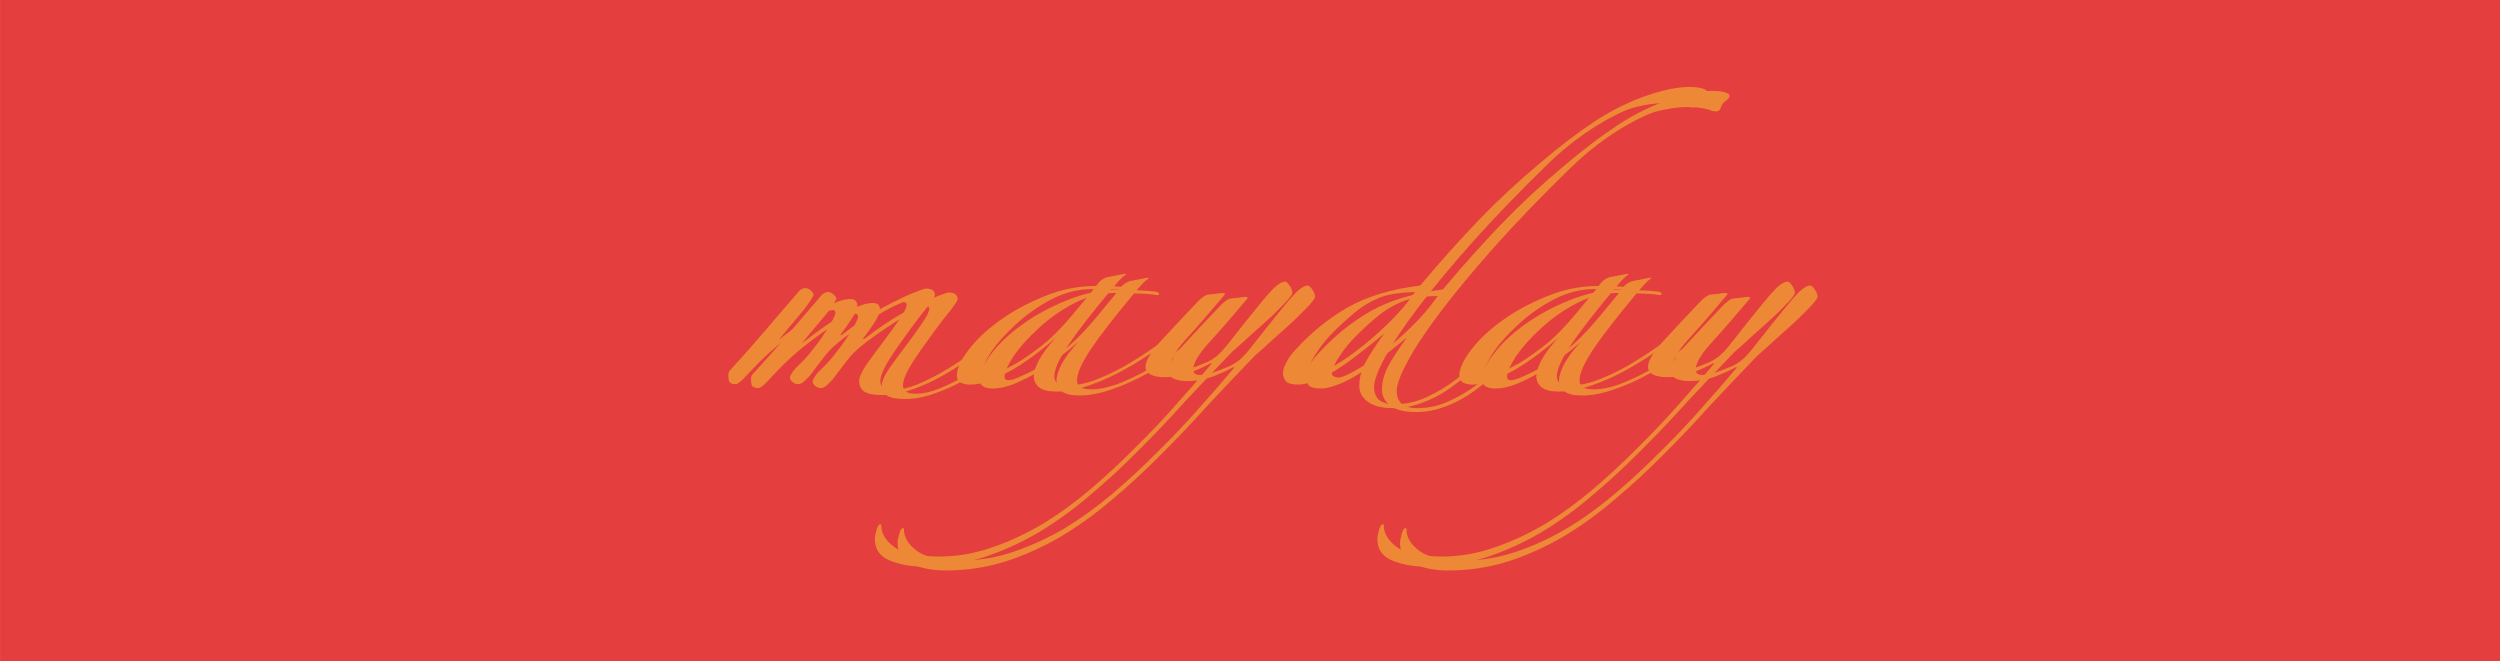
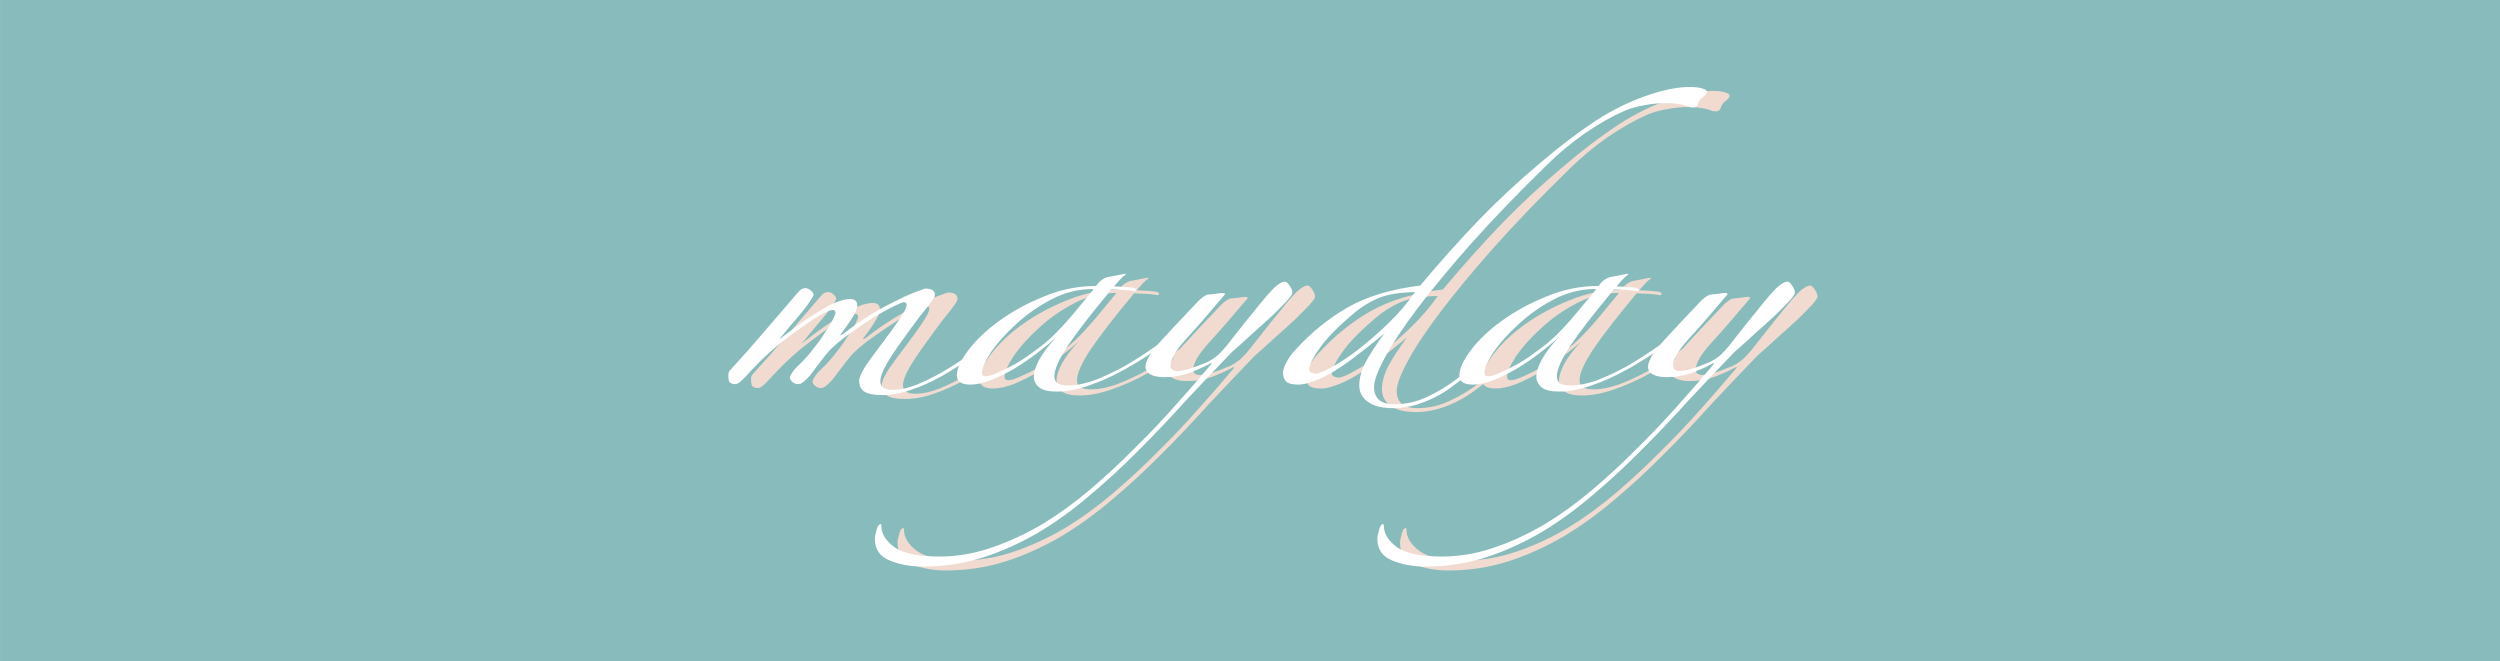
- <svg xmlns="http://www.w3.org/2000/svg" id="svg6042" version="1.1" viewBox="0 0 505.46 133.477" height="5.255in" width="19.9in">
+ <svg xmlns="http://www.w3.org/2000/svg" width="19.9in" height="5.255in" viewBox="0 0 505.46 133.477" version="1.1" id="svg6042">
  <defs id="defs6036" />
  <g id="layer1">
-     <rect y="-0.747" x="0.009" height="134.541" width="506.469" id="rect6625" style="fill:#e53e3e;stroke:none;stroke-width:0.283;stroke-opacity:1;fill-opacity:1" />
-     <g style="font-style:normal;font-variant:normal;font-weight:normal;font-stretch:normal;font-size:42.783px;line-height:1.25;font-family:Zapfino;-inkscape-font-specification:'Zapfino, Normal';font-variant-ligatures:normal;font-variant-caps:normal;font-variant-numeric:normal;font-variant-east-asian:normal;opacity:1;fill:#ed8936;fill-opacity:1;stroke:none;stroke-width:1.07" id="text7918" transform="matrix(1.212246,0,0,0.8249151,-7.439361,-0.6763055)" aria-label="mayday">
-       <path id="path7969" style="font-style:normal;font-variant:normal;font-weight:normal;font-stretch:normal;font-size:42.783px;font-family:Zapfino;-inkscape-font-specification:'Zapfino, Normal';font-variant-ligatures:normal;font-variant-caps:normal;font-variant-numeric:normal;font-variant-east-asian:normal;fill:#ed8936;fill-opacity:1;stroke-width:1.07" d="m 174.82,86.203 q -1.497,1.711 -3.637,3.85 -2.032,2.139 -4.385,4.064 -2.353,1.925 -4.92,3.209 -2.46,1.283 -4.813,1.283 -2.139,0 -2.995,-0.856 -0.856,-0.856 -0.856,-2.674 0,-1.177 1.177,-3.85 1.283,-2.674 2.781,-5.562 1.497,-2.888 2.674,-5.455 1.283,-2.674 1.283,-3.744 0,-0.642 -0.535,-0.642 -1.39,0.749 -3.209,2.246 -1.711,1.39 -3.423,3.102 -1.711,1.711 -3.209,3.316 -1.39,1.604 -2.139,2.674 -0.749,1.07 -1.497,2.567 -0.749,1.497 -1.497,2.888 -0.642,1.39 -1.39,2.353 -0.642,0.963 -1.177,0.963 -0.535,0 -0.963,-0.535 -0.428,-0.535 -0.428,-1.07 0,-0.321 0.321,-1.07 0.321,-0.856 1.177,-2.032 1.39,-1.925 2.46,-4.064 1.177,-2.139 1.925,-3.957 0.856,-1.818 1.283,-3.102 0.428,-1.283 0.428,-1.497 0,-0.856 -0.428,-0.856 -0.642,0 -2.246,1.39 -1.497,1.283 -3.316,3.209 -1.818,1.925 -3.637,4.064 -1.711,2.139 -2.888,3.85 -1.497,2.246 -2.567,3.957 -1.07,1.711 -1.604,1.711 -0.856,0 -1.07,-0.749 -0.107,-0.749 -0.107,-1.497 0,-0.856 0.428,-1.39 2.888,-4.599 5.669,-9.412 2.781,-4.813 5.562,-9.519 0.535,-0.963 1.177,-0.963 0.535,0 0.963,0.642 0.428,0.535 0.428,1.07 -0.749,2.139 -2.567,5.241 -1.818,3.102 -3.209,5.669 4.278,-4.92 7.166,-7.38 2.888,-2.567 4.706,-2.567 1.177,0 1.177,1.604 0,1.07 -0.963,3.316 -0.963,2.139 -1.711,3.53 -0.214,0.428 -0.107,0.428 0.214,-0.107 0.428,-0.321 1.283,-1.497 2.888,-3.102 1.711,-1.711 3.53,-3.209 1.925,-1.497 3.744,-2.781 1.925,-1.283 3.53,-2.032 1.604,0 1.604,1.497 0,0.321 -0.107,0.642 -0.107,0.321 -0.321,0.749 -0.535,1.177 -2.032,3.85 -1.39,2.674 -2.888,5.776 -1.497,2.995 -2.674,5.883 -1.07,2.781 -1.07,4.278 0,2.139 2.032,2.139 1.925,0 4.064,-1.283 2.139,-1.283 4.278,-3.102 2.139,-1.818 3.957,-3.744 1.818,-2.032 3.102,-3.53 0.428,-0.642 0.856,-0.535 0.428,0.107 -0.214,1.07 z" />
-       <path id="path7971" style="font-style:normal;font-variant:normal;font-weight:normal;font-stretch:normal;font-size:42.783px;font-family:Zapfino;-inkscape-font-specification:'Zapfino, Normal';font-variant-ligatures:normal;font-variant-caps:normal;font-variant-numeric:normal;font-variant-east-asian:normal;fill:#ed8936;fill-opacity:1;stroke-width:1.07" d="m 208.869,80.748 q -2.46,2.995 -5.455,6.097 -2.888,2.995 -5.883,5.455 -2.995,2.46 -5.99,3.957 -2.888,1.497 -5.348,1.497 -2.139,0 -2.995,-1.07 -0.856,-1.07 -0.856,-2.674 0,-1.497 0.856,-3.957 0.963,-2.567 2.781,-5.455 -1.39,1.818 -3.209,3.85 -1.818,2.032 -3.744,3.744 -1.925,1.604 -3.85,2.781 -1.925,1.07 -3.423,1.07 -2.246,0 -2.246,-2.246 0,-2.46 1.925,-6.204 1.925,-3.744 5.134,-7.166 3.316,-3.53 7.487,-5.99 4.171,-2.567 8.664,-2.567 0.535,-1.07 0.963,-1.497 0.428,-0.428 0.856,-0.642 l 2.995,-0.856 0.214,0.107 q -0.535,0.535 -1.07,1.39 -0.428,0.749 -0.963,1.604 0.535,0 1.604,0.107 1.07,0.107 1.604,0.214 0.535,0.214 0.535,0.535 0,0.321 -0.321,0.321 -0.642,-0.214 -1.925,-0.321 -1.283,-0.107 -1.925,-0.107 -4.92,8.664 -7.273,13.798 -2.246,5.027 -2.246,7.487 0,0.963 0.428,1.604 0.535,0.642 2.032,0.642 1.711,0 4.064,-1.177 2.353,-1.283 5.027,-3.423 2.674,-2.246 5.455,-5.134 2.888,-2.888 5.455,-6.097 0.214,-0.321 0.428,-0.107 0.214,0.107 0.214,0.428 z m -16.685,-8.129 q -3.637,0 -6.952,2.567 -3.316,2.567 -5.883,6.097 -2.567,3.423 -4.171,6.845 -1.497,3.423 -1.497,5.027 0,0.856 0.642,0.856 0.642,0 1.925,-0.856 1.39,-0.856 3.102,-2.246 1.711,-1.497 3.423,-3.423 1.818,-1.925 3.316,-4.171 1.711,-2.567 3.316,-5.455 1.604,-2.888 2.888,-5.134 z" />
-       <path id="path7973" style="font-style:normal;font-variant:normal;font-weight:normal;font-stretch:normal;font-size:42.783px;font-family:Zapfino;-inkscape-font-specification:'Zapfino, Normal';font-variant-ligatures:normal;font-variant-caps:normal;font-variant-numeric:normal;font-variant-east-asian:normal;fill:#ed8936;fill-opacity:1;stroke-width:1.07" d="m 204.18,94.224 q -1.497,0 -2.353,-0.642 -0.856,-0.642 -0.856,-1.925 0,-2.139 2.567,-6.31 2.674,-4.278 6.417,-10.054 0.428,-0.535 0.642,-0.749 0.321,-0.321 0.642,-0.535 0.535,-0.107 1.39,-0.214 0.963,-0.214 1.177,-0.214 0.428,0 0.428,0.321 -3.85,6.738 -6.524,11.017 -2.567,4.171 -2.567,6.524 0,1.283 1.177,1.283 0.535,0 1.39,-0.321 0.856,-0.321 1.818,-0.856 0.963,-0.535 1.818,-1.07 0.856,-0.642 1.283,-1.177 0.963,-0.963 2.781,-4.492 1.925,-3.637 4.599,-8.45 1.283,-2.353 2.353,-3.957 1.177,-1.604 1.925,-1.604 0.428,0.214 0.749,1.07 0.428,0.856 0.428,1.711 0,0.428 -0.963,2.032 -0.963,1.497 -2.46,3.637 -1.497,2.032 -3.316,4.385 -1.711,2.353 -3.316,4.385 -3.85,5.883 -7.808,12.086 -3.85,6.311 -7.808,12.086 -3.957,5.883 -8.129,11.017 -4.171,5.241 -8.557,9.091 -4.492,3.85 -9.198,6.097 -4.813,2.246 -10.054,2.246 -3.102,0 -5.562,-1.497 -2.46,-1.497 -2.46,-5.241 0,-0.856 0.214,-1.818 0.107,-0.856 0.321,-1.39 0.107,-0.321 0.321,-0.428 0.214,-0.107 0.214,0.321 0,2.888 2.139,5.241 2.139,2.353 7.594,2.353 4.385,0 8.771,-2.246 4.278,-2.139 8.45,-5.776 4.064,-3.637 7.915,-8.45 3.85,-4.813 7.38,-10.054 3.637,-5.241 6.845,-10.589 3.209,-5.241 5.883,-9.947 0.214,-0.428 0,-0.321 -0.214,0.107 -0.321,0.214 -1.177,0.963 -3.209,2.139 -2.032,1.07 -4.171,1.07 z" />
-       <path id="path7975" style="font-style:normal;font-variant:normal;font-weight:normal;font-stretch:normal;font-size:42.783px;font-family:Zapfino;-inkscape-font-specification:'Zapfino, Normal';font-variant-ligatures:normal;font-variant-caps:normal;font-variant-numeric:normal;font-variant-east-asian:normal;fill:#ed8936;fill-opacity:1;stroke-width:1.07" d="m 294.596,24.274 q 0,0.642 -0.642,1.283 -0.642,0.642 -0.856,1.818 -0.214,0.749 -0.749,0.749 -0.321,0 -0.642,-0.107 -0.321,-0.214 -0.856,-0.428 -0.428,-0.214 -1.177,-0.321 -0.642,-0.214 -1.925,-0.214 -1.818,0 -3.637,0.535 -1.818,0.428 -3.316,1.39 -2.995,1.925 -6.524,5.455 -3.423,3.53 -6.31,7.701 -7.166,10.268 -12.621,19.252 -5.348,8.877 -8.984,15.937 -3.637,7.059 -5.455,12.086 -1.818,4.92 -1.818,7.273 0,1.818 0.749,2.995 0.856,1.177 2.674,1.177 2.888,0 5.455,-1.818 2.674,-1.818 5.027,-4.492 2.353,-2.781 4.278,-6.097 1.925,-3.316 3.316,-6.204 0.214,-0.428 0.642,-0.321 0.535,0.107 0,0.856 -1.925,3.85 -4.171,7.38 -2.139,3.423 -4.599,5.99 -2.353,2.674 -5.027,4.171 -2.567,1.497 -5.134,1.497 -2.888,0 -4.278,-1.604 -1.39,-1.497 -1.39,-3.957 0,-2.567 0.963,-5.455 1.07,-2.995 3.209,-7.273 -2.995,3.637 -5.241,6.097 -2.246,2.46 -3.957,3.85 -1.711,1.39 -2.995,1.925 -1.177,0.642 -2.139,0.642 -1.497,0 -2.032,-0.749 -0.535,-0.856 -0.535,-2.139 0,-0.963 0.535,-2.46 0.535,-1.604 1.497,-3.102 3.957,-6.417 8.771,-10.482 4.92,-4.064 12.086,-5.348 5.134,-8.984 9.84,-16.151 4.706,-7.166 10.268,-14.011 4.599,-5.776 9.091,-10.161 4.599,-4.385 9.412,-6.631 3.637,-1.711 6.31,-1.711 1.283,0 2.032,0.321 0.856,0.321 0.856,0.856 z M 245.93,73.368 q -4.064,0.107 -6.31,1.604 -2.139,1.39 -3.85,3.53 -4.064,5.027 -5.776,8.664 -1.711,3.53 -1.711,5.241 0,0.535 0.428,0.749 0.428,0.214 0.642,0.214 0.749,0 2.674,-1.604 2.032,-1.604 4.385,-4.278 2.46,-2.781 5.027,-6.417 2.567,-3.637 4.492,-7.701 z" />
-       <path id="path7977" style="font-style:normal;font-variant:normal;font-weight:normal;font-stretch:normal;font-size:42.783px;font-family:Zapfino;-inkscape-font-specification:'Zapfino, Normal';font-variant-ligatures:normal;font-variant-caps:normal;font-variant-numeric:normal;font-variant-east-asian:normal;fill:#ed8936;fill-opacity:1;stroke-width:1.07" d="m 292.681,80.748 q -2.46,2.995 -5.455,6.097 -2.888,2.995 -5.883,5.455 -2.995,2.46 -5.99,3.957 -2.888,1.497 -5.348,1.497 -2.139,0 -2.995,-1.07 -0.856,-1.07 -0.856,-2.674 0,-1.497 0.856,-3.957 0.963,-2.567 2.781,-5.455 -1.39,1.818 -3.209,3.85 -1.818,2.032 -3.744,3.744 -1.925,1.604 -3.85,2.781 -1.925,1.07 -3.423,1.07 -2.246,0 -2.246,-2.246 0,-2.46 1.925,-6.204 1.925,-3.744 5.134,-7.166 3.316,-3.53 7.487,-5.99 4.171,-2.567 8.664,-2.567 0.535,-1.07 0.963,-1.497 0.428,-0.428 0.856,-0.642 l 2.995,-0.856 0.214,0.107 q -0.535,0.535 -1.07,1.39 -0.428,0.749 -0.963,1.604 0.535,0 1.604,0.107 1.07,0.107 1.604,0.214 0.535,0.214 0.535,0.535 0,0.321 -0.321,0.321 -0.642,-0.214 -1.925,-0.321 -1.283,-0.107 -1.925,-0.107 -4.92,8.664 -7.273,13.798 -2.246,5.027 -2.246,7.487 0,0.963 0.428,1.604 0.535,0.642 2.032,0.642 1.711,0 4.064,-1.177 2.353,-1.283 5.027,-3.423 2.674,-2.246 5.455,-5.134 2.888,-2.888 5.455,-6.097 0.214,-0.321 0.428,-0.107 0.214,0.107 0.214,0.428 z m -16.685,-8.129 q -3.637,0 -6.952,2.567 -3.316,2.567 -5.883,6.097 -2.567,3.423 -4.171,6.845 -1.497,3.423 -1.497,5.027 0,0.856 0.642,0.856 0.642,0 1.925,-0.856 1.39,-0.856 3.102,-2.246 1.711,-1.497 3.423,-3.423 1.818,-1.925 3.316,-4.171 1.711,-2.567 3.316,-5.455 1.604,-2.888 2.888,-5.134 z" />
-       <path id="path7979" style="font-style:normal;font-variant:normal;font-weight:normal;font-stretch:normal;font-size:42.783px;font-family:Zapfino;-inkscape-font-specification:'Zapfino, Normal';font-variant-ligatures:normal;font-variant-caps:normal;font-variant-numeric:normal;font-variant-east-asian:normal;fill:#ed8936;fill-opacity:1;stroke-width:1.07" d="m 287.991,94.224 q -1.497,0 -2.353,-0.642 -0.856,-0.642 -0.856,-1.925 0,-2.139 2.567,-6.31 2.674,-4.278 6.417,-10.054 0.428,-0.535 0.642,-0.749 0.321,-0.321 0.642,-0.535 0.535,-0.107 1.39,-0.214 0.963,-0.214 1.177,-0.214 0.428,0 0.428,0.321 -3.85,6.738 -6.524,11.017 -2.567,4.171 -2.567,6.524 0,1.283 1.177,1.283 0.535,0 1.39,-0.321 0.856,-0.321 1.818,-0.856 0.963,-0.535 1.818,-1.07 0.856,-0.642 1.283,-1.177 0.963,-0.963 2.781,-4.492 1.925,-3.637 4.599,-8.45 1.283,-2.353 2.353,-3.957 1.177,-1.604 1.925,-1.604 0.428,0.214 0.749,1.07 0.428,0.856 0.428,1.711 0,0.428 -0.963,2.032 -0.963,1.497 -2.46,3.637 -1.497,2.032 -3.316,4.385 -1.711,2.353 -3.316,4.385 -3.85,5.883 -7.808,12.086 -3.85,6.311 -7.808,12.086 -3.957,5.883 -8.129,11.017 -4.171,5.241 -8.557,9.091 -4.492,3.85 -9.198,6.097 -4.813,2.246 -10.054,2.246 -3.102,0 -5.562,-1.497 -2.46,-1.497 -2.46,-5.241 0,-0.856 0.214,-1.818 0.107,-0.856 0.321,-1.39 0.107,-0.321 0.321,-0.428 0.214,-0.107 0.214,0.321 0,2.888 2.139,5.241 2.139,2.353 7.594,2.353 4.385,0 8.771,-2.246 4.278,-2.139 8.45,-5.776 4.064,-3.637 7.915,-8.45 3.85,-4.813 7.38,-10.054 3.637,-5.241 6.845,-10.589 3.209,-5.241 5.883,-9.947 0.214,-0.428 0,-0.321 -0.214,0.107 -0.321,0.214 -1.177,0.963 -3.209,2.139 -2.032,1.07 -4.171,1.07 z" />
+     <rect style="fill:#88bbbc;stroke:none;stroke-width:0.283;stroke-opacity:1;fill-opacity:1" id="rect6625" width="506.469" height="134.541" x="0.009" y="-0.747" />
+     <g aria-label="mayday" transform="matrix(1.212246,0,0,0.8249151,-7.439361,-0.6763055)" id="text7918" style="font-style:normal;font-variant:normal;font-weight:normal;font-stretch:normal;font-size:42.783px;line-height:1.25;font-family:Zapfino;-inkscape-font-specification:'Zapfino, Normal';font-variant-ligatures:normal;font-variant-caps:normal;font-variant-numeric:normal;font-variant-east-asian:normal;opacity:1;fill:#f1dbd0;fill-opacity:1;stroke:none;stroke-width:1.07">
+       <path d="m 174.82,86.203 q -1.497,1.711 -3.637,3.85 -2.032,2.139 -4.385,4.064 -2.353,1.925 -4.92,3.209 -2.46,1.283 -4.813,1.283 -2.139,0 -2.995,-0.856 -0.856,-0.856 -0.856,-2.674 0,-1.177 1.177,-3.85 1.283,-2.674 2.781,-5.562 1.497,-2.888 2.674,-5.455 1.283,-2.674 1.283,-3.744 0,-0.642 -0.535,-0.642 -1.39,0.749 -3.209,2.246 -1.711,1.39 -3.423,3.102 -1.711,1.711 -3.209,3.316 -1.39,1.604 -2.139,2.674 -0.749,1.07 -1.497,2.567 -0.749,1.497 -1.497,2.888 -0.642,1.39 -1.39,2.353 -0.642,0.963 -1.177,0.963 -0.535,0 -0.963,-0.535 -0.428,-0.535 -0.428,-1.07 0,-0.321 0.321,-1.07 0.321,-0.856 1.177,-2.032 1.39,-1.925 2.46,-4.064 1.177,-2.139 1.925,-3.957 0.856,-1.818 1.283,-3.102 0.428,-1.283 0.428,-1.497 0,-0.856 -0.428,-0.856 -0.642,0 -2.246,1.39 -1.497,1.283 -3.316,3.209 -1.818,1.925 -3.637,4.064 -1.711,2.139 -2.888,3.85 -1.497,2.246 -2.567,3.957 -1.07,1.711 -1.604,1.711 -0.856,0 -1.07,-0.749 -0.107,-0.749 -0.107,-1.497 0,-0.856 0.428,-1.39 2.888,-4.599 5.669,-9.412 2.781,-4.813 5.562,-9.519 0.535,-0.963 1.177,-0.963 0.535,0 0.963,0.642 0.428,0.535 0.428,1.07 -0.749,2.139 -2.567,5.241 -1.818,3.102 -3.209,5.669 4.278,-4.92 7.166,-7.38 2.888,-2.567 4.706,-2.567 1.177,0 1.177,1.604 0,1.07 -0.963,3.316 -0.963,2.139 -1.711,3.53 -0.214,0.428 -0.107,0.428 0.214,-0.107 0.428,-0.321 1.283,-1.497 2.888,-3.102 1.711,-1.711 3.53,-3.209 1.925,-1.497 3.744,-2.781 1.925,-1.283 3.53,-2.032 1.604,0 1.604,1.497 0,0.321 -0.107,0.642 -0.107,0.321 -0.321,0.749 -0.535,1.177 -2.032,3.85 -1.39,2.674 -2.888,5.776 -1.497,2.995 -2.674,5.883 -1.07,2.781 -1.07,4.278 0,2.139 2.032,2.139 1.925,0 4.064,-1.283 2.139,-1.283 4.278,-3.102 2.139,-1.818 3.957,-3.744 1.818,-2.032 3.102,-3.53 0.428,-0.642 0.856,-0.535 0.428,0.107 -0.214,1.07 z" style="font-style:normal;font-variant:normal;font-weight:normal;font-stretch:normal;font-size:42.783px;font-family:Zapfino;-inkscape-font-specification:'Zapfino, Normal';font-variant-ligatures:normal;font-variant-caps:normal;font-variant-numeric:normal;font-variant-east-asian:normal;fill:#f1dbd0;fill-opacity:1;stroke-width:1.07" id="path7969" />
+       <path d="m 208.869,80.748 q -2.46,2.995 -5.455,6.097 -2.888,2.995 -5.883,5.455 -2.995,2.46 -5.99,3.957 -2.888,1.497 -5.348,1.497 -2.139,0 -2.995,-1.07 -0.856,-1.07 -0.856,-2.674 0,-1.497 0.856,-3.957 0.963,-2.567 2.781,-5.455 -1.39,1.818 -3.209,3.85 -1.818,2.032 -3.744,3.744 -1.925,1.604 -3.85,2.781 -1.925,1.07 -3.423,1.07 -2.246,0 -2.246,-2.246 0,-2.46 1.925,-6.204 1.925,-3.744 5.134,-7.166 3.316,-3.53 7.487,-5.99 4.171,-2.567 8.664,-2.567 0.535,-1.07 0.963,-1.497 0.428,-0.428 0.856,-0.642 l 2.995,-0.856 0.214,0.107 q -0.535,0.535 -1.07,1.39 -0.428,0.749 -0.963,1.604 0.535,0 1.604,0.107 1.07,0.107 1.604,0.214 0.535,0.214 0.535,0.535 0,0.321 -0.321,0.321 -0.642,-0.214 -1.925,-0.321 -1.283,-0.107 -1.925,-0.107 -4.92,8.664 -7.273,13.798 -2.246,5.027 -2.246,7.487 0,0.963 0.428,1.604 0.535,0.642 2.032,0.642 1.711,0 4.064,-1.177 2.353,-1.283 5.027,-3.423 2.674,-2.246 5.455,-5.134 2.888,-2.888 5.455,-6.097 0.214,-0.321 0.428,-0.107 0.214,0.107 0.214,0.428 z m -16.685,-8.129 q -3.637,0 -6.952,2.567 -3.316,2.567 -5.883,6.097 -2.567,3.423 -4.171,6.845 -1.497,3.423 -1.497,5.027 0,0.856 0.642,0.856 0.642,0 1.925,-0.856 1.39,-0.856 3.102,-2.246 1.711,-1.497 3.423,-3.423 1.818,-1.925 3.316,-4.171 1.711,-2.567 3.316,-5.455 1.604,-2.888 2.888,-5.134 z" style="font-style:normal;font-variant:normal;font-weight:normal;font-stretch:normal;font-size:42.783px;font-family:Zapfino;-inkscape-font-specification:'Zapfino, Normal';font-variant-ligatures:normal;font-variant-caps:normal;font-variant-numeric:normal;font-variant-east-asian:normal;fill:#f1dbd0;fill-opacity:1;stroke-width:1.07" id="path7971" />
+       <path d="m 204.18,94.224 q -1.497,0 -2.353,-0.642 -0.856,-0.642 -0.856,-1.925 0,-2.139 2.567,-6.31 2.674,-4.278 6.417,-10.054 0.428,-0.535 0.642,-0.749 0.321,-0.321 0.642,-0.535 0.535,-0.107 1.39,-0.214 0.963,-0.214 1.177,-0.214 0.428,0 0.428,0.321 -3.85,6.738 -6.524,11.017 -2.567,4.171 -2.567,6.524 0,1.283 1.177,1.283 0.535,0 1.39,-0.321 0.856,-0.321 1.818,-0.856 0.963,-0.535 1.818,-1.07 0.856,-0.642 1.283,-1.177 0.963,-0.963 2.781,-4.492 1.925,-3.637 4.599,-8.45 1.283,-2.353 2.353,-3.957 1.177,-1.604 1.925,-1.604 0.428,0.214 0.749,1.07 0.428,0.856 0.428,1.711 0,0.428 -0.963,2.032 -0.963,1.497 -2.46,3.637 -1.497,2.032 -3.316,4.385 -1.711,2.353 -3.316,4.385 -3.85,5.883 -7.808,12.086 -3.85,6.311 -7.808,12.086 -3.957,5.883 -8.129,11.017 -4.171,5.241 -8.557,9.091 -4.492,3.85 -9.198,6.097 -4.813,2.246 -10.054,2.246 -3.102,0 -5.562,-1.497 -2.46,-1.497 -2.46,-5.241 0,-0.856 0.214,-1.818 0.107,-0.856 0.321,-1.39 0.107,-0.321 0.321,-0.428 0.214,-0.107 0.214,0.321 0,2.888 2.139,5.241 2.139,2.353 7.594,2.353 4.385,0 8.771,-2.246 4.278,-2.139 8.45,-5.776 4.064,-3.637 7.915,-8.45 3.85,-4.813 7.38,-10.054 3.637,-5.241 6.845,-10.589 3.209,-5.241 5.883,-9.947 0.214,-0.428 0,-0.321 -0.214,0.107 -0.321,0.214 -1.177,0.963 -3.209,2.139 -2.032,1.07 -4.171,1.07 z" style="font-style:normal;font-variant:normal;font-weight:normal;font-stretch:normal;font-size:42.783px;font-family:Zapfino;-inkscape-font-specification:'Zapfino, Normal';font-variant-ligatures:normal;font-variant-caps:normal;font-variant-numeric:normal;font-variant-east-asian:normal;fill:#f1dbd0;fill-opacity:1;stroke-width:1.07" id="path7973" />
+       <path d="m 294.596,24.274 q 0,0.642 -0.642,1.283 -0.642,0.642 -0.856,1.818 -0.214,0.749 -0.749,0.749 -0.321,0 -0.642,-0.107 -0.321,-0.214 -0.856,-0.428 -0.428,-0.214 -1.177,-0.321 -0.642,-0.214 -1.925,-0.214 -1.818,0 -3.637,0.535 -1.818,0.428 -3.316,1.39 -2.995,1.925 -6.524,5.455 -3.423,3.53 -6.31,7.701 -7.166,10.268 -12.621,19.252 -5.348,8.877 -8.984,15.937 -3.637,7.059 -5.455,12.086 -1.818,4.92 -1.818,7.273 0,1.818 0.749,2.995 0.856,1.177 2.674,1.177 2.888,0 5.455,-1.818 2.674,-1.818 5.027,-4.492 2.353,-2.781 4.278,-6.097 1.925,-3.316 3.316,-6.204 0.214,-0.428 0.642,-0.321 0.535,0.107 0,0.856 -1.925,3.85 -4.171,7.38 -2.139,3.423 -4.599,5.99 -2.353,2.674 -5.027,4.171 -2.567,1.497 -5.134,1.497 -2.888,0 -4.278,-1.604 -1.39,-1.497 -1.39,-3.957 0,-2.567 0.963,-5.455 1.07,-2.995 3.209,-7.273 -2.995,3.637 -5.241,6.097 -2.246,2.46 -3.957,3.85 -1.711,1.39 -2.995,1.925 -1.177,0.642 -2.139,0.642 -1.497,0 -2.032,-0.749 -0.535,-0.856 -0.535,-2.139 0,-0.963 0.535,-2.46 0.535,-1.604 1.497,-3.102 3.957,-6.417 8.771,-10.482 4.92,-4.064 12.086,-5.348 5.134,-8.984 9.84,-16.151 4.706,-7.166 10.268,-14.011 4.599,-5.776 9.091,-10.161 4.599,-4.385 9.412,-6.631 3.637,-1.711 6.31,-1.711 1.283,0 2.032,0.321 0.856,0.321 0.856,0.856 z M 245.93,73.368 q -4.064,0.107 -6.31,1.604 -2.139,1.39 -3.85,3.53 -4.064,5.027 -5.776,8.664 -1.711,3.53 -1.711,5.241 0,0.535 0.428,0.749 0.428,0.214 0.642,0.214 0.749,0 2.674,-1.604 2.032,-1.604 4.385,-4.278 2.46,-2.781 5.027,-6.417 2.567,-3.637 4.492,-7.701 z" style="font-style:normal;font-variant:normal;font-weight:normal;font-stretch:normal;font-size:42.783px;font-family:Zapfino;-inkscape-font-specification:'Zapfino, Normal';font-variant-ligatures:normal;font-variant-caps:normal;font-variant-numeric:normal;font-variant-east-asian:normal;fill:#f1dbd0;fill-opacity:1;stroke-width:1.07" id="path7975" />
+       <path d="m 292.681,80.748 q -2.46,2.995 -5.455,6.097 -2.888,2.995 -5.883,5.455 -2.995,2.46 -5.99,3.957 -2.888,1.497 -5.348,1.497 -2.139,0 -2.995,-1.07 -0.856,-1.07 -0.856,-2.674 0,-1.497 0.856,-3.957 0.963,-2.567 2.781,-5.455 -1.39,1.818 -3.209,3.85 -1.818,2.032 -3.744,3.744 -1.925,1.604 -3.85,2.781 -1.925,1.07 -3.423,1.07 -2.246,0 -2.246,-2.246 0,-2.46 1.925,-6.204 1.925,-3.744 5.134,-7.166 3.316,-3.53 7.487,-5.99 4.171,-2.567 8.664,-2.567 0.535,-1.07 0.963,-1.497 0.428,-0.428 0.856,-0.642 l 2.995,-0.856 0.214,0.107 q -0.535,0.535 -1.07,1.39 -0.428,0.749 -0.963,1.604 0.535,0 1.604,0.107 1.07,0.107 1.604,0.214 0.535,0.214 0.535,0.535 0,0.321 -0.321,0.321 -0.642,-0.214 -1.925,-0.321 -1.283,-0.107 -1.925,-0.107 -4.92,8.664 -7.273,13.798 -2.246,5.027 -2.246,7.487 0,0.963 0.428,1.604 0.535,0.642 2.032,0.642 1.711,0 4.064,-1.177 2.353,-1.283 5.027,-3.423 2.674,-2.246 5.455,-5.134 2.888,-2.888 5.455,-6.097 0.214,-0.321 0.428,-0.107 0.214,0.107 0.214,0.428 z m -16.685,-8.129 q -3.637,0 -6.952,2.567 -3.316,2.567 -5.883,6.097 -2.567,3.423 -4.171,6.845 -1.497,3.423 -1.497,5.027 0,0.856 0.642,0.856 0.642,0 1.925,-0.856 1.39,-0.856 3.102,-2.246 1.711,-1.497 3.423,-3.423 1.818,-1.925 3.316,-4.171 1.711,-2.567 3.316,-5.455 1.604,-2.888 2.888,-5.134 z" style="font-style:normal;font-variant:normal;font-weight:normal;font-stretch:normal;font-size:42.783px;font-family:Zapfino;-inkscape-font-specification:'Zapfino, Normal';font-variant-ligatures:normal;font-variant-caps:normal;font-variant-numeric:normal;font-variant-east-asian:normal;fill:#f1dbd0;fill-opacity:1;stroke-width:1.07" id="path7977" />
+       <path d="m 287.991,94.224 q -1.497,0 -2.353,-0.642 -0.856,-0.642 -0.856,-1.925 0,-2.139 2.567,-6.31 2.674,-4.278 6.417,-10.054 0.428,-0.535 0.642,-0.749 0.321,-0.321 0.642,-0.535 0.535,-0.107 1.39,-0.214 0.963,-0.214 1.177,-0.214 0.428,0 0.428,0.321 -3.85,6.738 -6.524,11.017 -2.567,4.171 -2.567,6.524 0,1.283 1.177,1.283 0.535,0 1.39,-0.321 0.856,-0.321 1.818,-0.856 0.963,-0.535 1.818,-1.07 0.856,-0.642 1.283,-1.177 0.963,-0.963 2.781,-4.492 1.925,-3.637 4.599,-8.45 1.283,-2.353 2.353,-3.957 1.177,-1.604 1.925,-1.604 0.428,0.214 0.749,1.07 0.428,0.856 0.428,1.711 0,0.428 -0.963,2.032 -0.963,1.497 -2.46,3.637 -1.497,2.032 -3.316,4.385 -1.711,2.353 -3.316,4.385 -3.85,5.883 -7.808,12.086 -3.85,6.311 -7.808,12.086 -3.957,5.883 -8.129,11.017 -4.171,5.241 -8.557,9.091 -4.492,3.85 -9.198,6.097 -4.813,2.246 -10.054,2.246 -3.102,0 -5.562,-1.497 -2.46,-1.497 -2.46,-5.241 0,-0.856 0.214,-1.818 0.107,-0.856 0.321,-1.39 0.107,-0.321 0.321,-0.428 0.214,-0.107 0.214,0.321 0,2.888 2.139,5.241 2.139,2.353 7.594,2.353 4.385,0 8.771,-2.246 4.278,-2.139 8.45,-5.776 4.064,-3.637 7.915,-8.45 3.85,-4.813 7.38,-10.054 3.637,-5.241 6.845,-10.589 3.209,-5.241 5.883,-9.947 0.214,-0.428 0,-0.321 -0.214,0.107 -0.321,0.214 -1.177,0.963 -3.209,2.139 -2.032,1.07 -4.171,1.07 z" style="font-style:normal;font-variant:normal;font-weight:normal;font-stretch:normal;font-size:42.783px;font-family:Zapfino;-inkscape-font-specification:'Zapfino, Normal';font-variant-ligatures:normal;font-variant-caps:normal;font-variant-numeric:normal;font-variant-east-asian:normal;fill:#f1dbd0;fill-opacity:1;stroke-width:1.07" id="path7979" />
    </g>
-     <g style="font-style:normal;font-variant:normal;font-weight:normal;font-stretch:normal;font-size:42.783px;line-height:1.25;font-family:Zapfino;-inkscape-font-specification:'Zapfino, Normal';font-variant-ligatures:normal;font-variant-caps:normal;font-variant-numeric:normal;font-variant-east-asian:normal;opacity:1;fill:#ed8936;fill-opacity:1;stroke:none;stroke-width:1.07" id="text7918-2" transform="matrix(1.212246,0,0,0.8249151,-7.439361,-0.6763055)" aria-label="mayday">
-       <path id="path7956" style="font-style:normal;font-variant:normal;font-weight:normal;font-stretch:normal;font-size:42.783px;font-family:Zapfino;-inkscape-font-specification:'Zapfino, Normal';font-variant-ligatures:normal;font-variant-caps:normal;font-variant-numeric:normal;font-variant-east-asian:normal;fill:#ed8936;fill-opacity:1;stroke-width:1.07" d="m 171.039,85.243 q -1.497,1.711 -3.637,3.85 -2.032,2.139 -4.385,4.064 -2.353,1.925 -4.92,3.209 -2.46,1.283 -4.813,1.283 -2.139,0 -2.995,-0.856 -0.856,-0.856 -0.856,-2.674 0,-1.177 1.177,-3.85 1.283,-2.674 2.781,-5.562 1.497,-2.888 2.674,-5.455 1.283,-2.674 1.283,-3.744 0,-0.642 -0.535,-0.642 -1.39,0.749 -3.209,2.246 -1.711,1.39 -3.423,3.102 -1.711,1.711 -3.209,3.316 -1.39,1.604 -2.139,2.674 -0.749,1.07 -1.497,2.567 -0.749,1.497 -1.497,2.888 -0.642,1.39 -1.39,2.353 -0.642,0.963 -1.177,0.963 -0.535,0 -0.963,-0.535 -0.428,-0.535 -0.428,-1.07 0,-0.321 0.321,-1.07 0.321,-0.856 1.177,-2.032 1.39,-1.925 2.46,-4.064 1.177,-2.139 1.925,-3.957 0.856,-1.818 1.283,-3.102 0.428,-1.283 0.428,-1.497 0,-0.856 -0.428,-0.856 -0.642,0 -2.246,1.39 -1.497,1.283 -3.316,3.209 -1.818,1.925 -3.637,4.064 -1.711,2.139 -2.888,3.85 -1.497,2.246 -2.567,3.957 -1.07,1.711 -1.604,1.711 -0.856,0 -1.07,-0.749 -0.107,-0.749 -0.107,-1.497 0,-0.856 0.428,-1.39 2.888,-4.599 5.669,-9.412 2.781,-4.813 5.562,-9.519 0.535,-0.963 1.177,-0.963 0.535,0 0.963,0.642 0.428,0.535 0.428,1.07 -0.749,2.139 -2.567,5.241 -1.818,3.102 -3.209,5.669 4.278,-4.92 7.166,-7.38 2.888,-2.567 4.706,-2.567 1.177,0 1.177,1.604 0,1.07 -0.963,3.316 -0.963,2.139 -1.711,3.53 -0.214,0.428 -0.107,0.428 0.214,-0.107 0.428,-0.321 1.283,-1.497 2.888,-3.102 1.711,-1.711 3.53,-3.209 1.925,-1.497 3.744,-2.781 1.925,-1.283 3.53,-2.032 1.604,0 1.604,1.497 0,0.321 -0.107,0.642 -0.107,0.321 -0.321,0.749 -0.535,1.177 -2.032,3.85 -1.39,2.674 -2.888,5.776 -1.497,2.995 -2.674,5.883 -1.07,2.781 -1.07,4.278 0,2.139 2.032,2.139 1.925,0 4.064,-1.283 2.139,-1.283 4.278,-3.102 2.139,-1.818 3.957,-3.744 1.818,-2.032 3.102,-3.53 0.428,-0.642 0.856,-0.535 0.428,0.107 -0.214,1.07 z" />
-       <path id="path7958" style="font-style:normal;font-variant:normal;font-weight:normal;font-stretch:normal;font-size:42.783px;font-family:Zapfino;-inkscape-font-specification:'Zapfino, Normal';font-variant-ligatures:normal;font-variant-caps:normal;font-variant-numeric:normal;font-variant-east-asian:normal;fill:#ed8936;fill-opacity:1;stroke-width:1.07" d="m 205.088,79.788 q -2.46,2.995 -5.455,6.097 -2.888,2.995 -5.883,5.455 -2.995,2.46 -5.99,3.957 -2.888,1.497 -5.348,1.497 -2.139,0 -2.995,-1.07 -0.856,-1.07 -0.856,-2.674 0,-1.497 0.856,-3.957 0.963,-2.567 2.781,-5.455 -1.39,1.818 -3.209,3.85 -1.818,2.032 -3.744,3.744 -1.925,1.604 -3.85,2.781 -1.925,1.07 -3.423,1.07 -2.246,0 -2.246,-2.246 0,-2.46 1.925,-6.204 1.925,-3.744 5.134,-7.166 3.316,-3.53 7.487,-5.99 4.171,-2.567 8.664,-2.567 0.535,-1.07 0.963,-1.497 0.428,-0.428 0.856,-0.642 l 2.995,-0.856 0.214,0.107 q -0.535,0.535 -1.07,1.39 -0.428,0.749 -0.963,1.604 0.535,0 1.604,0.107 1.07,0.107 1.604,0.214 0.535,0.214 0.535,0.535 0,0.321 -0.321,0.321 -0.642,-0.214 -1.925,-0.321 -1.283,-0.107 -1.925,-0.107 -4.92,8.664 -7.273,13.798 -2.246,5.027 -2.246,7.487 0,0.963 0.428,1.604 0.535,0.642 2.032,0.642 1.711,0 4.064,-1.177 2.353,-1.283 5.027,-3.423 2.674,-2.246 5.455,-5.134 2.888,-2.888 5.455,-6.097 0.214,-0.321 0.428,-0.107 0.214,0.107 0.214,0.428 z m -16.685,-8.129 q -3.637,0 -6.952,2.567 -3.316,2.567 -5.883,6.097 -2.567,3.423 -4.171,6.845 -1.497,3.423 -1.497,5.027 0,0.856 0.642,0.856 0.642,0 1.925,-0.856 1.39,-0.856 3.102,-2.246 1.711,-1.497 3.423,-3.423 1.818,-1.925 3.316,-4.171 1.711,-2.567 3.316,-5.455 1.604,-2.888 2.888,-5.134 z" />
-       <path id="path7960" style="font-style:normal;font-variant:normal;font-weight:normal;font-stretch:normal;font-size:42.783px;font-family:Zapfino;-inkscape-font-specification:'Zapfino, Normal';font-variant-ligatures:normal;font-variant-caps:normal;font-variant-numeric:normal;font-variant-east-asian:normal;fill:#ed8936;fill-opacity:1;stroke-width:1.07" d="m 200.399,93.265 q -1.497,0 -2.353,-0.642 -0.856,-0.642 -0.856,-1.925 0,-2.139 2.567,-6.31 2.674,-4.278 6.417,-10.054 0.428,-0.535 0.642,-0.749 0.321,-0.321 0.642,-0.535 0.535,-0.107 1.39,-0.214 0.963,-0.214 1.177,-0.214 0.428,0 0.428,0.321 -3.85,6.738 -6.524,11.017 -2.567,4.171 -2.567,6.524 0,1.283 1.177,1.283 0.535,0 1.39,-0.321 0.856,-0.321 1.818,-0.856 0.963,-0.535 1.818,-1.07 0.856,-0.642 1.283,-1.177 0.963,-0.963 2.781,-4.492 1.925,-3.637 4.599,-8.45 1.283,-2.353 2.353,-3.957 1.177,-1.604 1.925,-1.604 0.428,0.214 0.749,1.07 0.428,0.856 0.428,1.711 0,0.428 -0.963,2.032 -0.963,1.497 -2.46,3.637 -1.497,2.032 -3.316,4.385 -1.711,2.353 -3.316,4.385 -3.85,5.883 -7.808,12.086 -3.85,6.31 -7.808,12.086 -3.957,5.883 -8.129,11.017 -4.171,5.241 -8.557,9.091 -4.492,3.85 -9.198,6.097 -4.813,2.246 -10.054,2.246 -3.102,0 -5.562,-1.497 -2.46,-1.497 -2.46,-5.241 0,-0.856 0.214,-1.818 0.107,-0.856 0.321,-1.39 0.107,-0.321 0.321,-0.428 0.214,-0.107 0.214,0.321 0,2.888 2.139,5.241 2.139,2.353 7.594,2.353 4.385,0 8.771,-2.246 4.278,-2.139 8.45,-5.776 4.064,-3.637 7.915,-8.45 3.85,-4.813 7.38,-10.054 3.637,-5.241 6.845,-10.589 3.209,-5.241 5.883,-9.947 0.214,-0.428 0,-0.321 -0.214,0.107 -0.321,0.214 -1.177,0.963 -3.209,2.139 -2.032,1.07 -4.171,1.07 z" />
-       <path id="path7962" style="font-style:normal;font-variant:normal;font-weight:normal;font-stretch:normal;font-size:42.783px;font-family:Zapfino;-inkscape-font-specification:'Zapfino, Normal';font-variant-ligatures:normal;font-variant-caps:normal;font-variant-numeric:normal;font-variant-east-asian:normal;fill:#ed8936;fill-opacity:1;stroke-width:1.07" d="m 290.815,23.314 q 0,0.642 -0.642,1.283 -0.642,0.642 -0.856,1.818 -0.214,0.749 -0.749,0.749 -0.321,0 -0.642,-0.107 -0.321,-0.214 -0.856,-0.428 -0.428,-0.214 -1.177,-0.321 -0.642,-0.214 -1.925,-0.214 -1.818,0 -3.637,0.535 -1.818,0.428 -3.316,1.39 -2.995,1.925 -6.524,5.455 -3.423,3.53 -6.31,7.701 -7.166,10.268 -12.621,19.252 -5.348,8.877 -8.984,15.937 -3.637,7.059 -5.455,12.086 -1.818,4.92 -1.818,7.273 0,1.818 0.749,2.995 0.856,1.177 2.674,1.177 2.888,0 5.455,-1.818 2.674,-1.818 5.027,-4.492 2.353,-2.781 4.278,-6.097 1.925,-3.316 3.316,-6.204 0.214,-0.428 0.642,-0.321 0.535,0.107 0,0.856 -1.925,3.85 -4.171,7.38 -2.139,3.423 -4.599,5.99 -2.353,2.674 -5.027,4.171 -2.567,1.497 -5.134,1.497 -2.888,0 -4.278,-1.604 -1.39,-1.497 -1.39,-3.957 0,-2.567 0.963,-5.455 1.07,-2.995 3.209,-7.273 -2.995,3.637 -5.241,6.097 -2.246,2.46 -3.957,3.85 -1.711,1.39 -2.995,1.925 -1.177,0.642 -2.139,0.642 -1.497,0 -2.032,-0.749 -0.535,-0.856 -0.535,-2.139 0,-0.963 0.535,-2.46 0.535,-1.604 1.497,-3.102 3.957,-6.417 8.771,-10.482 4.92,-4.064 12.086,-5.348 5.134,-8.984 9.84,-16.151 4.706,-7.166 10.268,-14.011 4.599,-5.776 9.091,-10.161 4.599,-4.385 9.412,-6.631 3.637,-1.711 6.311,-1.711 1.283,0 2.032,0.321 0.856,0.321 0.856,0.856 z M 242.149,72.408 q -4.064,0.107 -6.311,1.604 -2.139,1.39 -3.85,3.53 -4.064,5.027 -5.776,8.664 -1.711,3.53 -1.711,5.241 0,0.535 0.428,0.749 0.428,0.214 0.642,0.214 0.749,0 2.674,-1.604 2.032,-1.604 4.385,-4.278 2.46,-2.781 5.027,-6.417 2.567,-3.637 4.492,-7.701 z" />
-       <path id="path7964" style="font-style:normal;font-variant:normal;font-weight:normal;font-stretch:normal;font-size:42.783px;font-family:Zapfino;-inkscape-font-specification:'Zapfino, Normal';font-variant-ligatures:normal;font-variant-caps:normal;font-variant-numeric:normal;font-variant-east-asian:normal;fill:#ed8936;fill-opacity:1;stroke-width:1.07" d="m 288.899,79.788 q -2.46,2.995 -5.455,6.097 -2.888,2.995 -5.883,5.455 -2.995,2.46 -5.99,3.957 -2.888,1.497 -5.348,1.497 -2.139,0 -2.995,-1.07 -0.856,-1.07 -0.856,-2.674 0,-1.497 0.856,-3.957 0.963,-2.567 2.781,-5.455 -1.39,1.818 -3.209,3.85 -1.818,2.032 -3.744,3.744 -1.925,1.604 -3.85,2.781 -1.925,1.07 -3.423,1.07 -2.246,0 -2.246,-2.246 0,-2.46 1.925,-6.204 1.925,-3.744 5.134,-7.166 3.316,-3.53 7.487,-5.99 4.171,-2.567 8.664,-2.567 0.535,-1.07 0.963,-1.497 0.428,-0.428 0.856,-0.642 l 2.995,-0.856 0.214,0.107 q -0.535,0.535 -1.07,1.39 -0.428,0.749 -0.963,1.604 0.535,0 1.604,0.107 1.07,0.107 1.604,0.214 0.535,0.214 0.535,0.535 0,0.321 -0.321,0.321 -0.642,-0.214 -1.925,-0.321 -1.283,-0.107 -1.925,-0.107 -4.92,8.664 -7.273,13.798 -2.246,5.027 -2.246,7.487 0,0.963 0.428,1.604 0.535,0.642 2.032,0.642 1.711,0 4.064,-1.177 2.353,-1.283 5.027,-3.423 2.674,-2.246 5.455,-5.134 2.888,-2.888 5.455,-6.097 0.214,-0.321 0.428,-0.107 0.214,0.107 0.214,0.428 z m -16.685,-8.129 q -3.637,0 -6.952,2.567 -3.316,2.567 -5.883,6.097 -2.567,3.423 -4.171,6.845 -1.497,3.423 -1.497,5.027 0,0.856 0.642,0.856 0.642,0 1.925,-0.856 1.39,-0.856 3.102,-2.246 1.711,-1.497 3.423,-3.423 1.818,-1.925 3.316,-4.171 1.711,-2.567 3.316,-5.455 1.604,-2.888 2.888,-5.134 z" />
-       <path id="path7966" style="font-style:normal;font-variant:normal;font-weight:normal;font-stretch:normal;font-size:42.783px;font-family:Zapfino;-inkscape-font-specification:'Zapfino, Normal';font-variant-ligatures:normal;font-variant-caps:normal;font-variant-numeric:normal;font-variant-east-asian:normal;fill:#ed8936;fill-opacity:1;stroke-width:1.07" d="m 284.21,93.265 q -1.497,0 -2.353,-0.642 -0.856,-0.642 -0.856,-1.925 0,-2.139 2.567,-6.31 2.674,-4.278 6.417,-10.054 0.428,-0.535 0.642,-0.749 0.321,-0.321 0.642,-0.535 0.535,-0.107 1.39,-0.214 0.963,-0.214 1.177,-0.214 0.428,0 0.428,0.321 -3.85,6.738 -6.524,11.017 -2.567,4.171 -2.567,6.524 0,1.283 1.177,1.283 0.535,0 1.39,-0.321 0.856,-0.321 1.818,-0.856 0.963,-0.535 1.818,-1.07 0.856,-0.642 1.283,-1.177 0.963,-0.963 2.781,-4.492 1.925,-3.637 4.599,-8.45 1.283,-2.353 2.353,-3.957 1.177,-1.604 1.925,-1.604 0.428,0.214 0.749,1.07 0.428,0.856 0.428,1.711 0,0.428 -0.963,2.032 -0.963,1.497 -2.46,3.637 -1.497,2.032 -3.316,4.385 -1.711,2.353 -3.316,4.385 -3.85,5.883 -7.808,12.086 -3.85,6.31 -7.808,12.086 -3.957,5.883 -8.129,11.017 -4.171,5.241 -8.557,9.091 -4.492,3.85 -9.198,6.097 -4.813,2.246 -10.054,2.246 -3.102,0 -5.562,-1.497 -2.46,-1.497 -2.46,-5.241 0,-0.856 0.214,-1.818 0.107,-0.856 0.321,-1.39 0.107,-0.321 0.321,-0.428 0.214,-0.107 0.214,0.321 0,2.888 2.139,5.241 2.139,2.353 7.594,2.353 4.385,0 8.771,-2.246 4.278,-2.139 8.45,-5.776 4.064,-3.637 7.915,-8.45 3.85,-4.813 7.38,-10.054 3.637,-5.241 6.845,-10.589 3.209,-5.241 5.883,-9.947 0.214,-0.428 0,-0.321 -0.214,0.107 -0.321,0.214 -1.177,0.963 -3.209,2.139 -2.032,1.07 -4.171,1.07 z" />
+     <g aria-label="mayday" transform="matrix(1.212246,0,0,0.8249151,-7.439361,-0.6763055)" id="text7918-2" style="font-style:normal;font-variant:normal;font-weight:normal;font-stretch:normal;font-size:42.783px;line-height:1.25;font-family:Zapfino;-inkscape-font-specification:'Zapfino, Normal';font-variant-ligatures:normal;font-variant-caps:normal;font-variant-numeric:normal;font-variant-east-asian:normal;opacity:1;fill:#ffffff;fill-opacity:1;stroke:none;stroke-width:1.07">
+       <path d="m 171.039,85.243 q -1.497,1.711 -3.637,3.85 -2.032,2.139 -4.385,4.064 -2.353,1.925 -4.92,3.209 -2.46,1.283 -4.813,1.283 -2.139,0 -2.995,-0.856 -0.856,-0.856 -0.856,-2.674 0,-1.177 1.177,-3.85 1.283,-2.674 2.781,-5.562 1.497,-2.888 2.674,-5.455 1.283,-2.674 1.283,-3.744 0,-0.642 -0.535,-0.642 -1.39,0.749 -3.209,2.246 -1.711,1.39 -3.423,3.102 -1.711,1.711 -3.209,3.316 -1.39,1.604 -2.139,2.674 -0.749,1.07 -1.497,2.567 -0.749,1.497 -1.497,2.888 -0.642,1.39 -1.39,2.353 -0.642,0.963 -1.177,0.963 -0.535,0 -0.963,-0.535 -0.428,-0.535 -0.428,-1.07 0,-0.321 0.321,-1.07 0.321,-0.856 1.177,-2.032 1.39,-1.925 2.46,-4.064 1.177,-2.139 1.925,-3.957 0.856,-1.818 1.283,-3.102 0.428,-1.283 0.428,-1.497 0,-0.856 -0.428,-0.856 -0.642,0 -2.246,1.39 -1.497,1.283 -3.316,3.209 -1.818,1.925 -3.637,4.064 -1.711,2.139 -2.888,3.85 -1.497,2.246 -2.567,3.957 -1.07,1.711 -1.604,1.711 -0.856,0 -1.07,-0.749 -0.107,-0.749 -0.107,-1.497 0,-0.856 0.428,-1.39 2.888,-4.599 5.669,-9.412 2.781,-4.813 5.562,-9.519 0.535,-0.963 1.177,-0.963 0.535,0 0.963,0.642 0.428,0.535 0.428,1.07 -0.749,2.139 -2.567,5.241 -1.818,3.102 -3.209,5.669 4.278,-4.92 7.166,-7.38 2.888,-2.567 4.706,-2.567 1.177,0 1.177,1.604 0,1.07 -0.963,3.316 -0.963,2.139 -1.711,3.53 -0.214,0.428 -0.107,0.428 0.214,-0.107 0.428,-0.321 1.283,-1.497 2.888,-3.102 1.711,-1.711 3.53,-3.209 1.925,-1.497 3.744,-2.781 1.925,-1.283 3.53,-2.032 1.604,0 1.604,1.497 0,0.321 -0.107,0.642 -0.107,0.321 -0.321,0.749 -0.535,1.177 -2.032,3.85 -1.39,2.674 -2.888,5.776 -1.497,2.995 -2.674,5.883 -1.07,2.781 -1.07,4.278 0,2.139 2.032,2.139 1.925,0 4.064,-1.283 2.139,-1.283 4.278,-3.102 2.139,-1.818 3.957,-3.744 1.818,-2.032 3.102,-3.53 0.428,-0.642 0.856,-0.535 0.428,0.107 -0.214,1.07 z" style="font-style:normal;font-variant:normal;font-weight:normal;font-stretch:normal;font-size:42.783px;font-family:Zapfino;-inkscape-font-specification:'Zapfino, Normal';font-variant-ligatures:normal;font-variant-caps:normal;font-variant-numeric:normal;font-variant-east-asian:normal;fill:#ffffff;fill-opacity:1;stroke-width:1.07" id="path7956" />
+       <path d="m 205.088,79.788 q -2.46,2.995 -5.455,6.097 -2.888,2.995 -5.883,5.455 -2.995,2.46 -5.99,3.957 -2.888,1.497 -5.348,1.497 -2.139,0 -2.995,-1.07 -0.856,-1.07 -0.856,-2.674 0,-1.497 0.856,-3.957 0.963,-2.567 2.781,-5.455 -1.39,1.818 -3.209,3.85 -1.818,2.032 -3.744,3.744 -1.925,1.604 -3.85,2.781 -1.925,1.07 -3.423,1.07 -2.246,0 -2.246,-2.246 0,-2.46 1.925,-6.204 1.925,-3.744 5.134,-7.166 3.316,-3.53 7.487,-5.99 4.171,-2.567 8.664,-2.567 0.535,-1.07 0.963,-1.497 0.428,-0.428 0.856,-0.642 l 2.995,-0.856 0.214,0.107 q -0.535,0.535 -1.07,1.39 -0.428,0.749 -0.963,1.604 0.535,0 1.604,0.107 1.07,0.107 1.604,0.214 0.535,0.214 0.535,0.535 0,0.321 -0.321,0.321 -0.642,-0.214 -1.925,-0.321 -1.283,-0.107 -1.925,-0.107 -4.92,8.664 -7.273,13.798 -2.246,5.027 -2.246,7.487 0,0.963 0.428,1.604 0.535,0.642 2.032,0.642 1.711,0 4.064,-1.177 2.353,-1.283 5.027,-3.423 2.674,-2.246 5.455,-5.134 2.888,-2.888 5.455,-6.097 0.214,-0.321 0.428,-0.107 0.214,0.107 0.214,0.428 z m -16.685,-8.129 q -3.637,0 -6.952,2.567 -3.316,2.567 -5.883,6.097 -2.567,3.423 -4.171,6.845 -1.497,3.423 -1.497,5.027 0,0.856 0.642,0.856 0.642,0 1.925,-0.856 1.39,-0.856 3.102,-2.246 1.711,-1.497 3.423,-3.423 1.818,-1.925 3.316,-4.171 1.711,-2.567 3.316,-5.455 1.604,-2.888 2.888,-5.134 z" style="font-style:normal;font-variant:normal;font-weight:normal;font-stretch:normal;font-size:42.783px;font-family:Zapfino;-inkscape-font-specification:'Zapfino, Normal';font-variant-ligatures:normal;font-variant-caps:normal;font-variant-numeric:normal;font-variant-east-asian:normal;fill:#ffffff;fill-opacity:1;stroke-width:1.07" id="path7958" />
+       <path d="m 200.399,93.265 q -1.497,0 -2.353,-0.642 -0.856,-0.642 -0.856,-1.925 0,-2.139 2.567,-6.31 2.674,-4.278 6.417,-10.054 0.428,-0.535 0.642,-0.749 0.321,-0.321 0.642,-0.535 0.535,-0.107 1.39,-0.214 0.963,-0.214 1.177,-0.214 0.428,0 0.428,0.321 -3.85,6.738 -6.524,11.017 -2.567,4.171 -2.567,6.524 0,1.283 1.177,1.283 0.535,0 1.39,-0.321 0.856,-0.321 1.818,-0.856 0.963,-0.535 1.818,-1.07 0.856,-0.642 1.283,-1.177 0.963,-0.963 2.781,-4.492 1.925,-3.637 4.599,-8.45 1.283,-2.353 2.353,-3.957 1.177,-1.604 1.925,-1.604 0.428,0.214 0.749,1.07 0.428,0.856 0.428,1.711 0,0.428 -0.963,2.032 -0.963,1.497 -2.46,3.637 -1.497,2.032 -3.316,4.385 -1.711,2.353 -3.316,4.385 -3.85,5.883 -7.808,12.086 -3.85,6.31 -7.808,12.086 -3.957,5.883 -8.129,11.017 -4.171,5.241 -8.557,9.091 -4.492,3.85 -9.198,6.097 -4.813,2.246 -10.054,2.246 -3.102,0 -5.562,-1.497 -2.46,-1.497 -2.46,-5.241 0,-0.856 0.214,-1.818 0.107,-0.856 0.321,-1.39 0.107,-0.321 0.321,-0.428 0.214,-0.107 0.214,0.321 0,2.888 2.139,5.241 2.139,2.353 7.594,2.353 4.385,0 8.771,-2.246 4.278,-2.139 8.45,-5.776 4.064,-3.637 7.915,-8.45 3.85,-4.813 7.38,-10.054 3.637,-5.241 6.845,-10.589 3.209,-5.241 5.883,-9.947 0.214,-0.428 0,-0.321 -0.214,0.107 -0.321,0.214 -1.177,0.963 -3.209,2.139 -2.032,1.07 -4.171,1.07 z" style="font-style:normal;font-variant:normal;font-weight:normal;font-stretch:normal;font-size:42.783px;font-family:Zapfino;-inkscape-font-specification:'Zapfino, Normal';font-variant-ligatures:normal;font-variant-caps:normal;font-variant-numeric:normal;font-variant-east-asian:normal;fill:#ffffff;fill-opacity:1;stroke-width:1.07" id="path7960" />
+       <path d="m 290.815,23.314 q 0,0.642 -0.642,1.283 -0.642,0.642 -0.856,1.818 -0.214,0.749 -0.749,0.749 -0.321,0 -0.642,-0.107 -0.321,-0.214 -0.856,-0.428 -0.428,-0.214 -1.177,-0.321 -0.642,-0.214 -1.925,-0.214 -1.818,0 -3.637,0.535 -1.818,0.428 -3.316,1.39 -2.995,1.925 -6.524,5.455 -3.423,3.53 -6.31,7.701 -7.166,10.268 -12.621,19.252 -5.348,8.877 -8.984,15.937 -3.637,7.059 -5.455,12.086 -1.818,4.92 -1.818,7.273 0,1.818 0.749,2.995 0.856,1.177 2.674,1.177 2.888,0 5.455,-1.818 2.674,-1.818 5.027,-4.492 2.353,-2.781 4.278,-6.097 1.925,-3.316 3.316,-6.204 0.214,-0.428 0.642,-0.321 0.535,0.107 0,0.856 -1.925,3.85 -4.171,7.38 -2.139,3.423 -4.599,5.99 -2.353,2.674 -5.027,4.171 -2.567,1.497 -5.134,1.497 -2.888,0 -4.278,-1.604 -1.39,-1.497 -1.39,-3.957 0,-2.567 0.963,-5.455 1.07,-2.995 3.209,-7.273 -2.995,3.637 -5.241,6.097 -2.246,2.46 -3.957,3.85 -1.711,1.39 -2.995,1.925 -1.177,0.642 -2.139,0.642 -1.497,0 -2.032,-0.749 -0.535,-0.856 -0.535,-2.139 0,-0.963 0.535,-2.46 0.535,-1.604 1.497,-3.102 3.957,-6.417 8.771,-10.482 4.92,-4.064 12.086,-5.348 5.134,-8.984 9.84,-16.151 4.706,-7.166 10.268,-14.011 4.599,-5.776 9.091,-10.161 4.599,-4.385 9.412,-6.631 3.637,-1.711 6.311,-1.711 1.283,0 2.032,0.321 0.856,0.321 0.856,0.856 z M 242.149,72.408 q -4.064,0.107 -6.311,1.604 -2.139,1.39 -3.85,3.53 -4.064,5.027 -5.776,8.664 -1.711,3.53 -1.711,5.241 0,0.535 0.428,0.749 0.428,0.214 0.642,0.214 0.749,0 2.674,-1.604 2.032,-1.604 4.385,-4.278 2.46,-2.781 5.027,-6.417 2.567,-3.637 4.492,-7.701 z" style="font-style:normal;font-variant:normal;font-weight:normal;font-stretch:normal;font-size:42.783px;font-family:Zapfino;-inkscape-font-specification:'Zapfino, Normal';font-variant-ligatures:normal;font-variant-caps:normal;font-variant-numeric:normal;font-variant-east-asian:normal;fill:#ffffff;fill-opacity:1;stroke-width:1.07" id="path7962" />
+       <path d="m 288.899,79.788 q -2.46,2.995 -5.455,6.097 -2.888,2.995 -5.883,5.455 -2.995,2.46 -5.99,3.957 -2.888,1.497 -5.348,1.497 -2.139,0 -2.995,-1.07 -0.856,-1.07 -0.856,-2.674 0,-1.497 0.856,-3.957 0.963,-2.567 2.781,-5.455 -1.39,1.818 -3.209,3.85 -1.818,2.032 -3.744,3.744 -1.925,1.604 -3.85,2.781 -1.925,1.07 -3.423,1.07 -2.246,0 -2.246,-2.246 0,-2.46 1.925,-6.204 1.925,-3.744 5.134,-7.166 3.316,-3.53 7.487,-5.99 4.171,-2.567 8.664,-2.567 0.535,-1.07 0.963,-1.497 0.428,-0.428 0.856,-0.642 l 2.995,-0.856 0.214,0.107 q -0.535,0.535 -1.07,1.39 -0.428,0.749 -0.963,1.604 0.535,0 1.604,0.107 1.07,0.107 1.604,0.214 0.535,0.214 0.535,0.535 0,0.321 -0.321,0.321 -0.642,-0.214 -1.925,-0.321 -1.283,-0.107 -1.925,-0.107 -4.92,8.664 -7.273,13.798 -2.246,5.027 -2.246,7.487 0,0.963 0.428,1.604 0.535,0.642 2.032,0.642 1.711,0 4.064,-1.177 2.353,-1.283 5.027,-3.423 2.674,-2.246 5.455,-5.134 2.888,-2.888 5.455,-6.097 0.214,-0.321 0.428,-0.107 0.214,0.107 0.214,0.428 z m -16.685,-8.129 q -3.637,0 -6.952,2.567 -3.316,2.567 -5.883,6.097 -2.567,3.423 -4.171,6.845 -1.497,3.423 -1.497,5.027 0,0.856 0.642,0.856 0.642,0 1.925,-0.856 1.39,-0.856 3.102,-2.246 1.711,-1.497 3.423,-3.423 1.818,-1.925 3.316,-4.171 1.711,-2.567 3.316,-5.455 1.604,-2.888 2.888,-5.134 z" style="font-style:normal;font-variant:normal;font-weight:normal;font-stretch:normal;font-size:42.783px;font-family:Zapfino;-inkscape-font-specification:'Zapfino, Normal';font-variant-ligatures:normal;font-variant-caps:normal;font-variant-numeric:normal;font-variant-east-asian:normal;fill:#ffffff;fill-opacity:1;stroke-width:1.07" id="path7964" />
+       <path d="m 284.21,93.265 q -1.497,0 -2.353,-0.642 -0.856,-0.642 -0.856,-1.925 0,-2.139 2.567,-6.31 2.674,-4.278 6.417,-10.054 0.428,-0.535 0.642,-0.749 0.321,-0.321 0.642,-0.535 0.535,-0.107 1.39,-0.214 0.963,-0.214 1.177,-0.214 0.428,0 0.428,0.321 -3.85,6.738 -6.524,11.017 -2.567,4.171 -2.567,6.524 0,1.283 1.177,1.283 0.535,0 1.39,-0.321 0.856,-0.321 1.818,-0.856 0.963,-0.535 1.818,-1.07 0.856,-0.642 1.283,-1.177 0.963,-0.963 2.781,-4.492 1.925,-3.637 4.599,-8.45 1.283,-2.353 2.353,-3.957 1.177,-1.604 1.925,-1.604 0.428,0.214 0.749,1.07 0.428,0.856 0.428,1.711 0,0.428 -0.963,2.032 -0.963,1.497 -2.46,3.637 -1.497,2.032 -3.316,4.385 -1.711,2.353 -3.316,4.385 -3.85,5.883 -7.808,12.086 -3.85,6.31 -7.808,12.086 -3.957,5.883 -8.129,11.017 -4.171,5.241 -8.557,9.091 -4.492,3.85 -9.198,6.097 -4.813,2.246 -10.054,2.246 -3.102,0 -5.562,-1.497 -2.46,-1.497 -2.46,-5.241 0,-0.856 0.214,-1.818 0.107,-0.856 0.321,-1.39 0.107,-0.321 0.321,-0.428 0.214,-0.107 0.214,0.321 0,2.888 2.139,5.241 2.139,2.353 7.594,2.353 4.385,0 8.771,-2.246 4.278,-2.139 8.45,-5.776 4.064,-3.637 7.915,-8.45 3.85,-4.813 7.38,-10.054 3.637,-5.241 6.845,-10.589 3.209,-5.241 5.883,-9.947 0.214,-0.428 0,-0.321 -0.214,0.107 -0.321,0.214 -1.177,0.963 -3.209,2.139 -2.032,1.07 -4.171,1.07 z" style="font-style:normal;font-variant:normal;font-weight:normal;font-stretch:normal;font-size:42.783px;font-family:Zapfino;-inkscape-font-specification:'Zapfino, Normal';font-variant-ligatures:normal;font-variant-caps:normal;font-variant-numeric:normal;font-variant-east-asian:normal;fill:#ffffff;fill-opacity:1;stroke-width:1.07" id="path7966" />
    </g>
  </g>
</svg>
